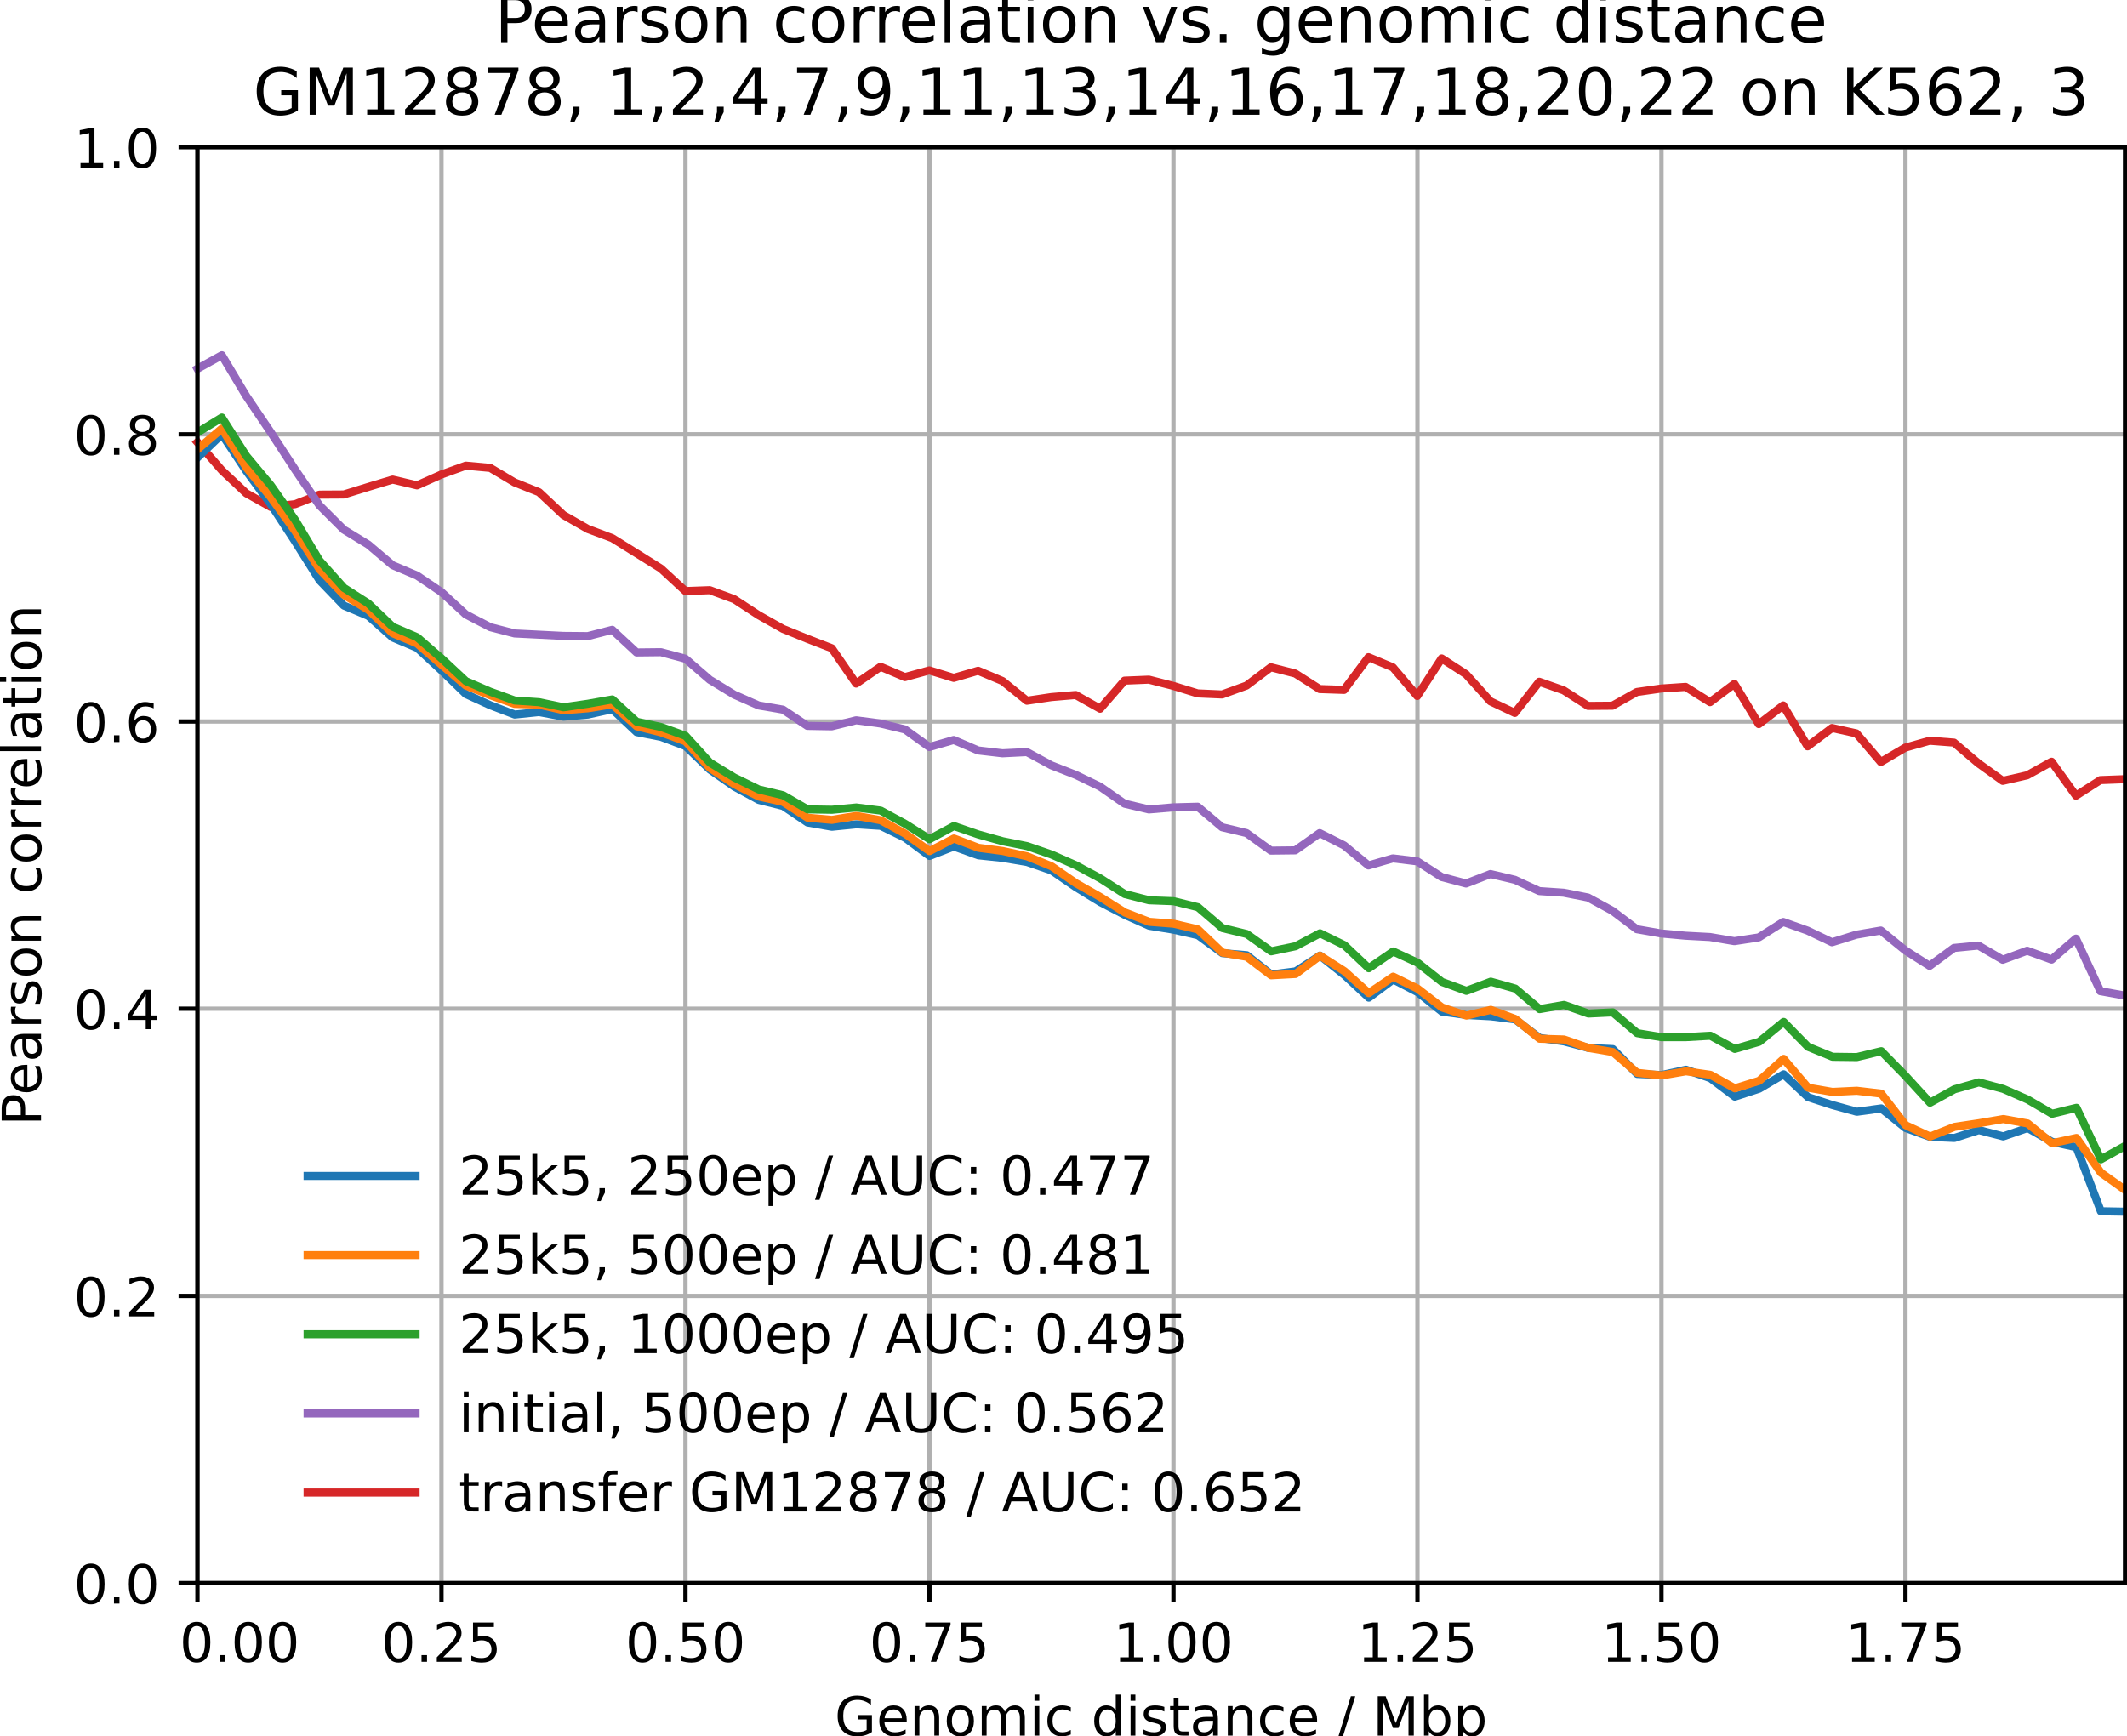
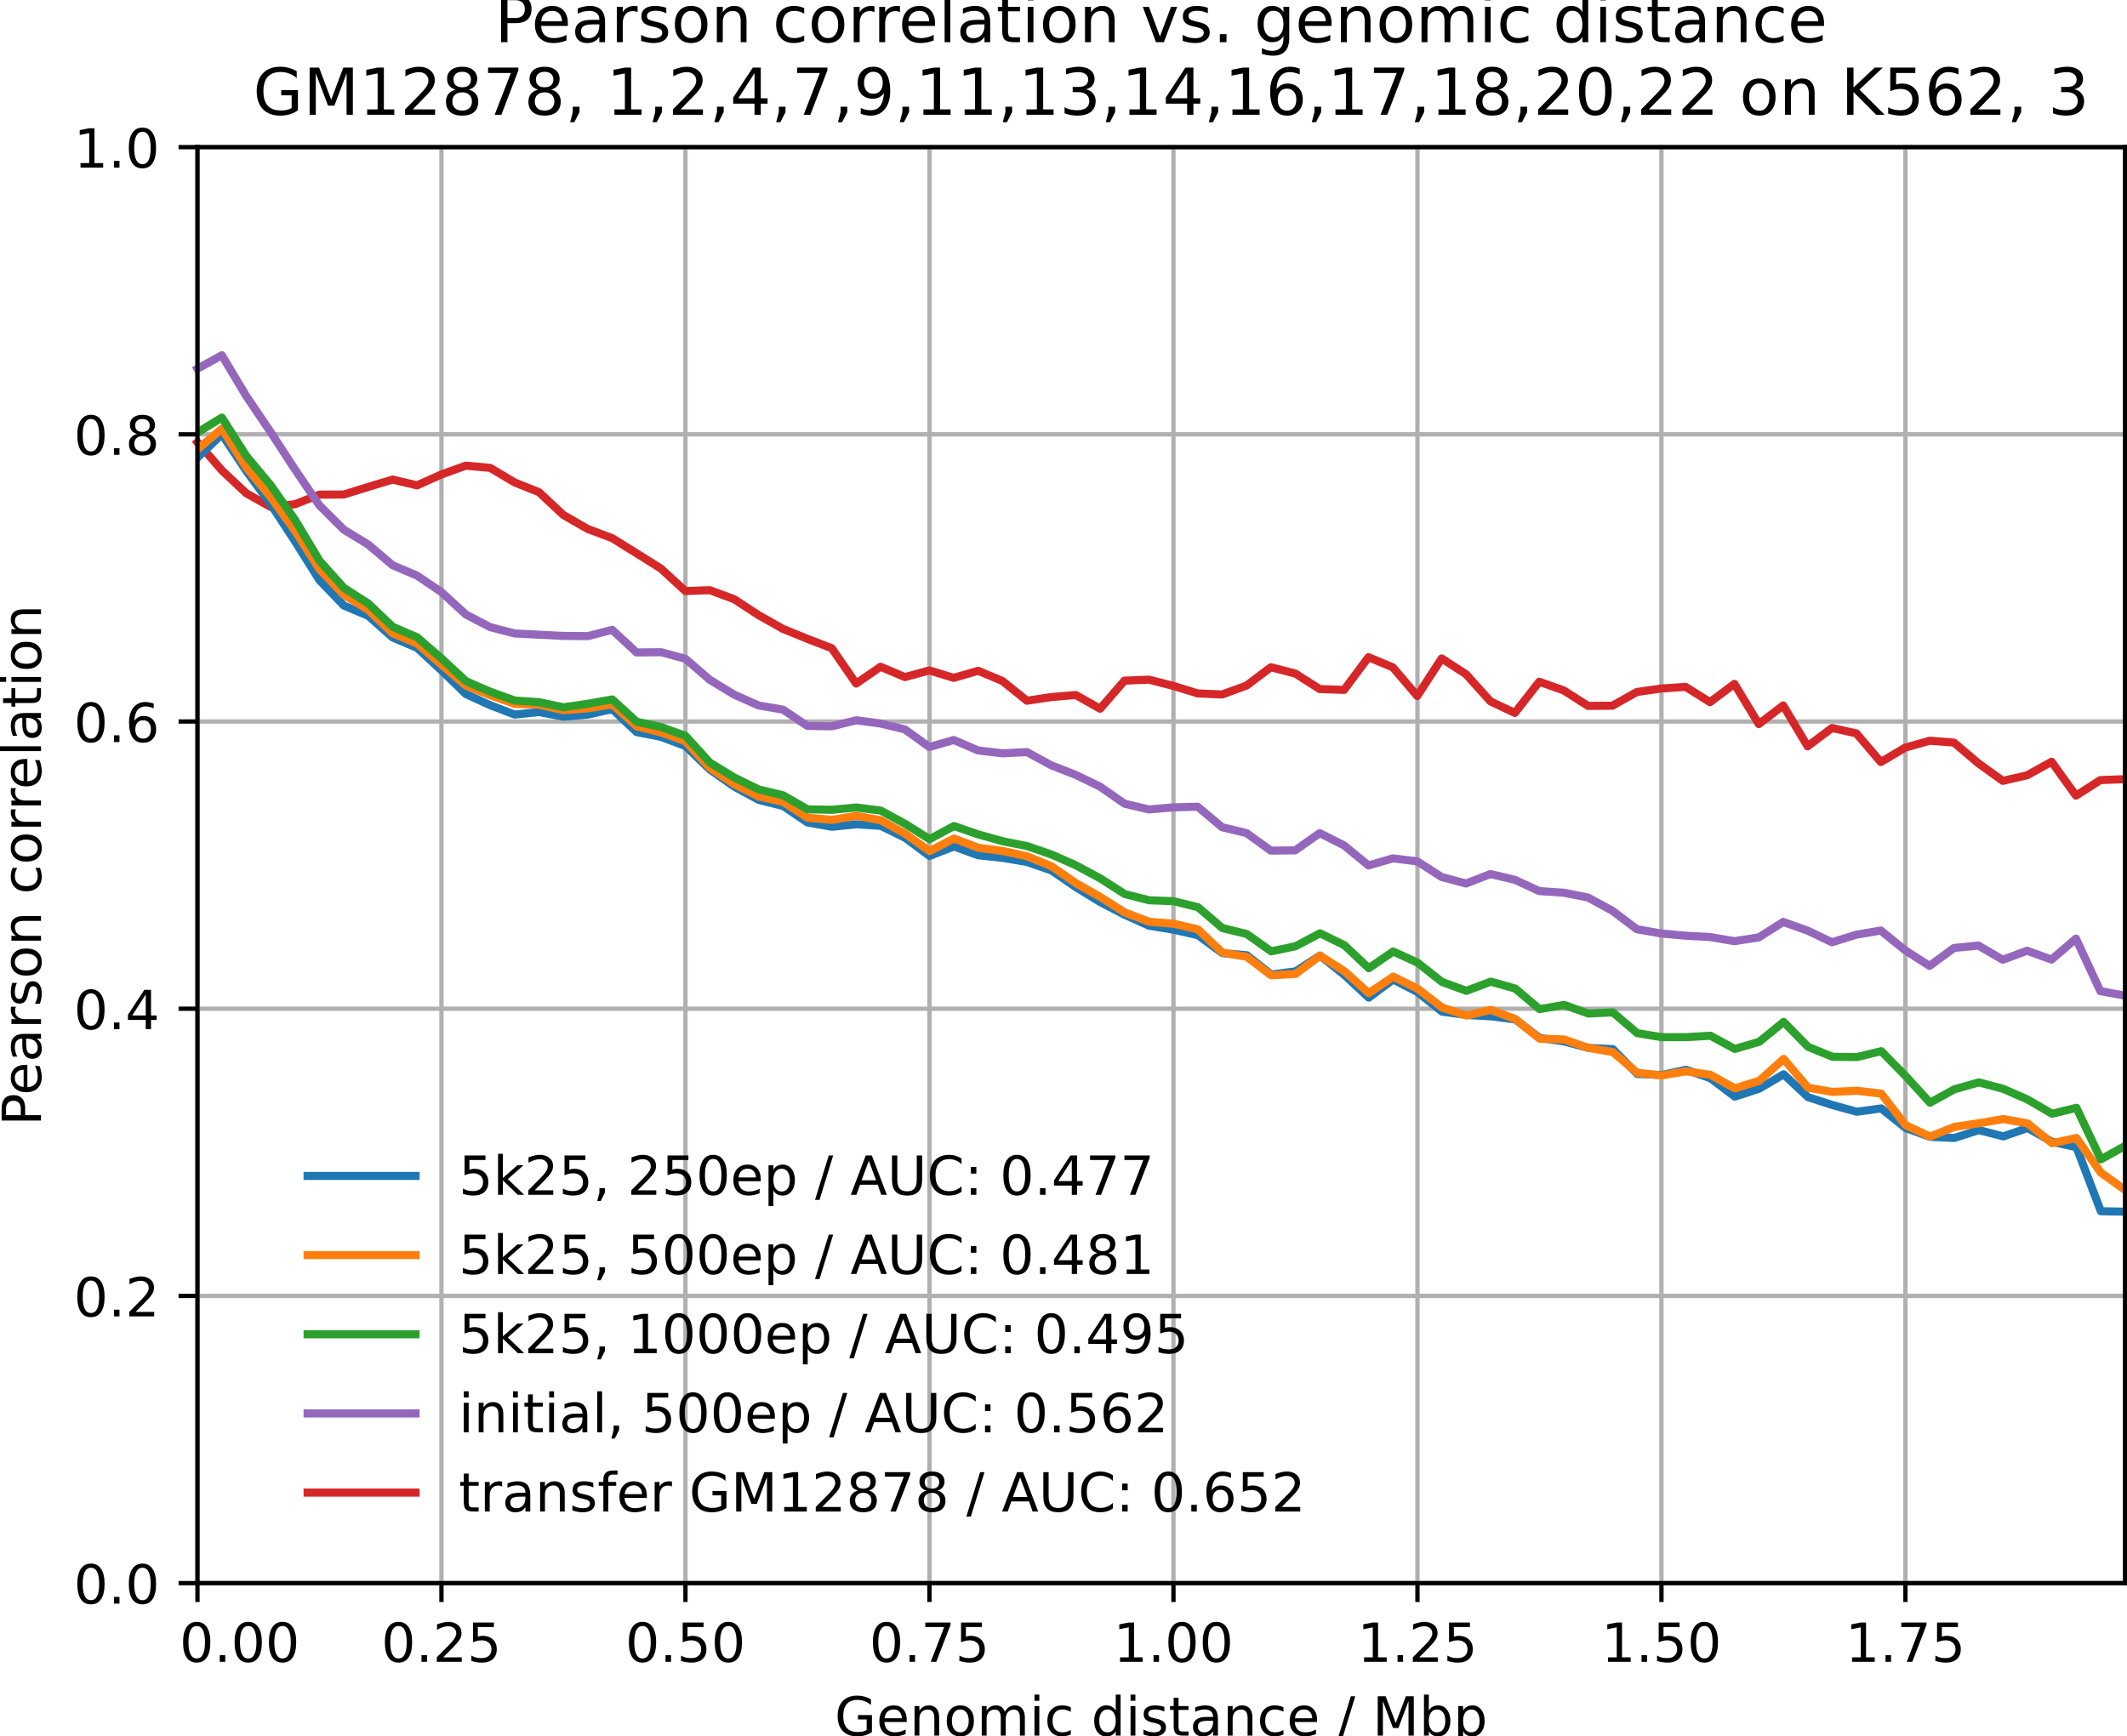
<svg xmlns="http://www.w3.org/2000/svg" version="1.1" id="svg2" xml:space="preserve" width="80mm" height="65.3mm" viewBox="0 0 302.362 246.803">
  <defs id="defs6">
    <clipPath clipPathUnits="userSpaceOnUse" id="clipPath22">
      <path d="M 57.6,38.016 H 414.72 V 304.128 H 57.6 Z" id="path20" />
    </clipPath>
    <clipPath clipPathUnits="userSpaceOnUse" id="clipPath40">
      <path d="M 57.6,38.016 H 414.72 V 304.128 H 57.6 Z" id="path38" />
    </clipPath>
    <clipPath clipPathUnits="userSpaceOnUse" id="clipPath58">
      <path d="M 57.6,38.016 H 414.72 V 304.128 H 57.6 Z" id="path56" />
    </clipPath>
    <clipPath clipPathUnits="userSpaceOnUse" id="clipPath76">
      <path d="M 57.6,38.016 H 414.72 V 304.128 H 57.6 Z" id="path74" />
    </clipPath>
    <clipPath clipPathUnits="userSpaceOnUse" id="clipPath94">
      <path d="M 57.6,38.016 H 414.72 V 304.128 H 57.6 Z" id="path92" />
    </clipPath>
    <clipPath clipPathUnits="userSpaceOnUse" id="clipPath112">
      <path d="M 57.6,38.016 H 414.72 V 304.128 H 57.6 Z" id="path110" />
    </clipPath>
    <clipPath clipPathUnits="userSpaceOnUse" id="clipPath130">
      <path d="M 57.6,38.016 H 414.72 V 304.128 H 57.6 Z" id="path128" />
    </clipPath>
    <clipPath clipPathUnits="userSpaceOnUse" id="clipPath148">
      <path d="M 57.6,38.016 H 414.72 V 304.128 H 57.6 Z" id="path146" />
    </clipPath>
    <clipPath clipPathUnits="userSpaceOnUse" id="clipPath170">
      <path d="M 57.6,38.016 H 414.72 V 304.128 H 57.6 Z" id="path168" />
    </clipPath>
    <clipPath clipPathUnits="userSpaceOnUse" id="clipPath188">
      <path d="M 57.6,38.016 H 414.72 V 304.128 H 57.6 Z" id="path186" />
    </clipPath>
    <clipPath clipPathUnits="userSpaceOnUse" id="clipPath206">
      <path d="M 57.6,38.016 H 414.72 V 304.128 H 57.6 Z" id="path204" />
    </clipPath>
    <clipPath clipPathUnits="userSpaceOnUse" id="clipPath224">
      <path d="M 57.6,38.016 H 414.72 V 304.128 H 57.6 Z" id="path222" />
    </clipPath>
    <clipPath clipPathUnits="userSpaceOnUse" id="clipPath242">
      <path d="M 57.6,38.016 H 414.72 V 304.128 H 57.6 Z" id="path240" />
    </clipPath>
    <clipPath clipPathUnits="userSpaceOnUse" id="clipPath260">
      <path d="M 57.6,38.016 H 414.72 V 304.128 H 57.6 Z" id="path258" />
    </clipPath>
    <clipPath clipPathUnits="userSpaceOnUse" id="clipPath282">
      <path d="M 57.6,38.016 H 414.72 V 304.128 H 57.6 Z" id="path280" />
    </clipPath>
    <clipPath clipPathUnits="userSpaceOnUse" id="clipPath292">
      <path d="M 57.6,38.016 H 414.72 V 304.128 H 57.6 Z" id="path290" />
    </clipPath>
    <clipPath clipPathUnits="userSpaceOnUse" id="clipPath302">
      <path d="M 57.6,38.016 H 414.72 V 304.128 H 57.6 Z" id="path300" />
    </clipPath>
    <clipPath clipPathUnits="userSpaceOnUse" id="clipPath312">
      <path d="M 57.6,38.016 H 414.72 V 304.128 H 57.6 Z" id="path310" />
    </clipPath>
    <clipPath clipPathUnits="userSpaceOnUse" id="clipPath322">
      <path d="M 57.6,38.016 H 414.72 V 304.128 H 57.6 Z" id="path320" />
    </clipPath>
  </defs>
  <g id="g10" transform="matrix(1.333333,0,0,-1.333333,-28.02396,443.5936)">
    <path d="M 57.6,38.016 V 304.128" style="fill:none;stroke:#b0b0b0;stroke-width:0.8;stroke-linecap:square;stroke-linejoin:round;stroke-miterlimit:10;stroke-dasharray:none;stroke-opacity:1" id="path24" transform="matrix(0.5754698,0,0,0.5754698,8.922763,141.9876)" />
    <path d="M 102.805,38.016 V 304.128" style="fill:none;stroke:#b0b0b0;stroke-width:0.8;stroke-linecap:square;stroke-linejoin:round;stroke-miterlimit:10;stroke-dasharray:none;stroke-opacity:1" id="path42" transform="matrix(0.5754698,0,0,0.5754698,8.922763,141.9876)" />
    <path d="M 94.098,163.865 V 317.004" style="fill:none;stroke:#b0b0b0;stroke-width:0.46;stroke-linecap:square;stroke-linejoin:round;stroke-miterlimit:10;stroke-dasharray:none;stroke-opacity:1" id="path60" />
    <path d="M 193.215,38.016 V 304.128" style="fill:none;stroke:#b0b0b0;stroke-width:0.8;stroke-linecap:square;stroke-linejoin:round;stroke-miterlimit:10;stroke-dasharray:none;stroke-opacity:1" id="path78" transform="matrix(0.5754698,0,0,0.5754698,8.922763,141.9876)" />
    <path d="M 238.42,38.016 V 304.128" style="fill:none;stroke:#b0b0b0;stroke-width:0.8;stroke-linecap:square;stroke-linejoin:round;stroke-miterlimit:10;stroke-dasharray:none;stroke-opacity:1" id="path96" transform="matrix(0.5754698,0,0,0.5754698,8.922763,141.9876)" />
    <path d="M 283.625,38.016 V 304.128" style="fill:none;stroke:#b0b0b0;stroke-width:0.8;stroke-linecap:square;stroke-linejoin:round;stroke-miterlimit:10;stroke-dasharray:none;stroke-opacity:1" id="path114" transform="matrix(0.5754698,0,0,0.5754698,8.922763,141.9876)" />
    <path d="M 328.83,38.016 V 304.128" style="fill:none;stroke:#b0b0b0;stroke-width:0.8;stroke-linecap:square;stroke-linejoin:round;stroke-miterlimit:10;stroke-dasharray:none;stroke-opacity:1" id="path132" transform="matrix(0.5754698,0,0,0.5754698,8.922763,141.9876)" />
    <path d="M 374.035,38.016 V 304.128" style="fill:none;stroke:#b0b0b0;stroke-width:0.8;stroke-linecap:square;stroke-linejoin:round;stroke-miterlimit:10;stroke-dasharray:none;stroke-opacity:1" id="path150" transform="matrix(0.5754698,0,0,0.5754698,8.922763,141.9876)" />
    <path d="M 57.6,38.016 H 414.72" style="fill:none;stroke:#b0b0b0;stroke-width:0.8;stroke-linecap:square;stroke-linejoin:round;stroke-miterlimit:10;stroke-dasharray:none;stroke-opacity:1" id="path172" transform="matrix(0.5754698,0,0,0.5754698,8.922763,141.9876)" />
    <path d="M 57.6,91.238 H 414.72" style="fill:none;stroke:#b0b0b0;stroke-width:0.8;stroke-linecap:square;stroke-linejoin:round;stroke-miterlimit:10;stroke-dasharray:none;stroke-opacity:1" id="path190" transform="matrix(0.5754698,0,0,0.5754698,8.922763,141.9876)" />
    <path d="M 57.6,144.461 H 414.72" style="fill:none;stroke:#b0b0b0;stroke-width:0.8;stroke-linecap:square;stroke-linejoin:round;stroke-miterlimit:10;stroke-dasharray:none;stroke-opacity:1" id="path208" transform="matrix(0.5754698,0,0,0.5754698,8.922763,141.9876)" />
    <path d="M 57.6,197.683 H 414.72" style="fill:none;stroke:#b0b0b0;stroke-width:0.8;stroke-linecap:square;stroke-linejoin:round;stroke-miterlimit:10;stroke-dasharray:none;stroke-opacity:1" id="path226" transform="matrix(0.5754698,0,0,0.5754698,8.922763,141.9876)" />
    <path d="M 57.6,250.906 H 414.72" style="fill:none;stroke:#b0b0b0;stroke-width:0.8;stroke-linecap:square;stroke-linejoin:round;stroke-miterlimit:10;stroke-dasharray:none;stroke-opacity:1" id="path244" transform="matrix(0.5754698,0,0,0.5754698,8.922763,141.9876)" />
    <path d="M 57.6,304.128 H 414.72" style="fill:none;stroke:#b0b0b0;stroke-width:0.8;stroke-linecap:square;stroke-linejoin:round;stroke-miterlimit:10;stroke-dasharray:none;stroke-opacity:1" id="path262" transform="matrix(0.5754698,0,0,0.5754698,8.922763,141.9876)" />
    <path d="m 42.07,285.529 2.601,-2.994 2.601,-2.446 2.601,-1.458 2.601,0.295 2.601,1.018 2.601,0.016 2.601,0.806 2.601,0.785 2.601,-0.618 2.601,1.163 2.601,0.939 2.601,-0.239 2.601,-1.55 2.601,-1.039 2.601,-2.438 2.601,-1.489 2.601,-0.976 2.601,-1.616 2.601,-1.633 2.601,-2.395 2.601,0.094 2.601,-0.959 2.601,-1.702 2.601,-1.467 2.601,-1.057 2.601,-1.006 2.601,-3.768 2.601,1.793 2.601,-1.101 2.601,0.712 2.601,-0.796 2.601,0.758 2.601,-1.095 2.601,-2.1 2.601,0.389 2.601,0.223 2.601,-1.464 2.601,2.994 2.601,0.107 2.601,-0.667 2.601,-0.801 2.601,-0.114 2.601,0.946 2.601,1.956 2.601,-0.668 2.601,-1.657 2.601,-0.088 2.601,3.487 2.601,-1.084 2.601,-3.054 2.601,4.003 2.601,-1.682 2.601,-2.893 2.601,-1.234 2.601,3.325 2.601,-0.918 2.601,-1.658 2.601,0.02 2.601,1.462 2.601,0.371 2.601,0.175 2.601,-1.627 2.601,1.949 2.601,-4.29 2.601,1.991 2.601,-4.361 2.601,1.955 2.601,-0.577 2.601,-3.053 2.601,1.533 2.601,0.737 2.601,-0.199 2.601,-2.208 2.601,-1.871 2.601,0.595 2.601,1.444 2.601,-3.619 2.601,1.661 2.601,0.097" style="fill:none;stroke:#d62728;stroke-width:0.863;stroke-linecap:square;stroke-linejoin:round;stroke-miterlimit:10;stroke-dasharray:none;stroke-opacity:1" id="path324" />
    <g id="g16" transform="matrix(0.5754698,0,0,0.5754698,8.922763,141.9876)">
      <g id="g18" clip-path="url(#clipPath22)" />
    </g>
    <path d="m 42.07,163.865 v -2.014" style="fill:#000000;fill-opacity:1;fill-rule:nonzero;stroke:#000000;stroke-width:0.46;stroke-linecap:butt;stroke-linejoin:round;stroke-miterlimit:10;stroke-dasharray:none;stroke-opacity:1" id="path28" />
    <g id="g34" transform="matrix(0.5754698,0,0,0.5754698,8.922763,141.9876)">
      <g id="g36" clip-path="url(#clipPath40)" />
    </g>
    <path d="m 68.084,163.865 v -2.014" style="fill:#000000;fill-opacity:1;fill-rule:nonzero;stroke:#000000;stroke-width:0.46;stroke-linecap:butt;stroke-linejoin:round;stroke-miterlimit:10;stroke-dasharray:none;stroke-opacity:1" id="path46" />
    <path d="m 94.098,163.865 v -2.014" style="fill:#000000;fill-opacity:1;fill-rule:nonzero;stroke:#000000;stroke-width:0.46;stroke-linecap:butt;stroke-linejoin:round;stroke-miterlimit:10;stroke-dasharray:none;stroke-opacity:1" id="path64" />
    <g id="g70" transform="matrix(0.5754698,0,0,0.5754698,8.922763,141.9876)">
      <g id="g72" clip-path="url(#clipPath76)" />
    </g>
    <path d="m 120.112,163.865 v -2.014" style="fill:#000000;fill-opacity:1;fill-rule:nonzero;stroke:#000000;stroke-width:0.46;stroke-linecap:butt;stroke-linejoin:round;stroke-miterlimit:10;stroke-dasharray:none;stroke-opacity:1" id="path82" />
    <g id="g88" transform="matrix(0.5754698,0,0,0.5754698,8.922763,141.9876)">
      <g id="g90" clip-path="url(#clipPath94)" />
    </g>
    <path d="m 146.126,163.865 v -2.014" style="fill:#000000;fill-opacity:1;fill-rule:nonzero;stroke:#000000;stroke-width:0.46;stroke-linecap:butt;stroke-linejoin:round;stroke-miterlimit:10;stroke-dasharray:none;stroke-opacity:1" id="path100" />
    <g id="g106" transform="matrix(0.5754698,0,0,0.5754698,8.922763,141.9876)">
      <g id="g108" clip-path="url(#clipPath112)" />
    </g>
    <path d="m 172.141,163.865 v -2.014" style="fill:#000000;fill-opacity:1;fill-rule:nonzero;stroke:#000000;stroke-width:0.46;stroke-linecap:butt;stroke-linejoin:round;stroke-miterlimit:10;stroke-dasharray:none;stroke-opacity:1" id="path118" />
    <g id="g124" transform="matrix(0.5754698,0,0,0.5754698,8.922763,141.9876)">
      <g id="g126" clip-path="url(#clipPath130)" />
    </g>
    <path d="m 198.155,163.865 v -2.014" style="fill:#000000;fill-opacity:1;fill-rule:nonzero;stroke:#000000;stroke-width:0.46;stroke-linecap:butt;stroke-linejoin:round;stroke-miterlimit:10;stroke-dasharray:none;stroke-opacity:1" id="path136" />
    <g id="g142" transform="matrix(0.5754698,0,0,0.5754698,8.922763,141.9876)">
      <g id="g144" clip-path="url(#clipPath148)" />
    </g>
    <path d="m 224.169,163.865 v -2.014" style="fill:#000000;fill-opacity:1;fill-rule:nonzero;stroke:#000000;stroke-width:0.46;stroke-linecap:butt;stroke-linejoin:round;stroke-miterlimit:10;stroke-dasharray:none;stroke-opacity:1" id="path154" />
    <g id="g164" transform="matrix(0.5754698,0,0,0.5754698,8.922763,141.9876)">
      <g id="g166" clip-path="url(#clipPath170)" />
    </g>
    <path d="M 42.07,163.865 H 40.056" style="fill:#000000;fill-opacity:1;fill-rule:nonzero;stroke:#000000;stroke-width:0.46;stroke-linecap:butt;stroke-linejoin:round;stroke-miterlimit:10;stroke-dasharray:none;stroke-opacity:1" id="path176" />
    <g id="g182" transform="matrix(0.5754698,0,0,0.5754698,8.922763,141.9876)">
      <g id="g184" clip-path="url(#clipPath188)" />
    </g>
    <path d="M 42.07,194.493 H 40.056" style="fill:#000000;fill-opacity:1;fill-rule:nonzero;stroke:#000000;stroke-width:0.46;stroke-linecap:butt;stroke-linejoin:round;stroke-miterlimit:10;stroke-dasharray:none;stroke-opacity:1" id="path194" />
    <g id="g200" transform="matrix(0.5754698,0,0,0.5754698,8.922763,141.9876)">
      <g id="g202" clip-path="url(#clipPath206)" />
    </g>
    <path d="M 42.07,225.12 H 40.056" style="fill:#000000;fill-opacity:1;fill-rule:nonzero;stroke:#000000;stroke-width:0.46;stroke-linecap:butt;stroke-linejoin:round;stroke-miterlimit:10;stroke-dasharray:none;stroke-opacity:1" id="path212" />
    <g id="g218" transform="matrix(0.5754698,0,0,0.5754698,8.922763,141.9876)">
      <g id="g220" clip-path="url(#clipPath224)" />
    </g>
    <path d="M 42.07,255.748 H 40.056" style="fill:#000000;fill-opacity:1;fill-rule:nonzero;stroke:#000000;stroke-width:0.46;stroke-linecap:butt;stroke-linejoin:round;stroke-miterlimit:10;stroke-dasharray:none;stroke-opacity:1" id="path230" />
    <g id="g236" transform="matrix(0.5754698,0,0,0.5754698,8.922763,141.9876)">
      <g id="g238" clip-path="url(#clipPath242)" />
    </g>
    <path d="M 42.07,286.376 H 40.056" style="fill:#000000;fill-opacity:1;fill-rule:nonzero;stroke:#000000;stroke-width:0.46;stroke-linecap:butt;stroke-linejoin:round;stroke-miterlimit:10;stroke-dasharray:none;stroke-opacity:1" id="path248" />
    <g id="g254" transform="matrix(0.5754698,0,0,0.5754698,8.922763,141.9876)">
      <g id="g256" clip-path="url(#clipPath260)" />
    </g>
    <path d="M 42.07,317.004 H 40.056" style="fill:#000000;fill-opacity:1;fill-rule:nonzero;stroke:#000000;stroke-width:0.46;stroke-linecap:butt;stroke-linejoin:round;stroke-miterlimit:10;stroke-dasharray:none;stroke-opacity:1" id="path266" />
    <g id="g278" clip-path="url(#clipPath282)" transform="matrix(0.5754698,0,0,0.5754698,8.922763,141.9876)">
      <path d="m 57.6,246.588 4.521,4.335 4.521,-6.786 4.521,-6.159 4.521,-6.908 4.521,-7.197 4.521,-4.706 4.521,-1.902 4.521,-4.018 4.521,-1.91 4.521,-4.181 4.521,-4.388 4.521,-2.068 4.521,-1.726 4.521,0.464 4.521,-0.861 4.521,0.395 4.521,1.004 4.521,-4.256 4.521,-0.887 4.521,-1.695 4.521,-4.364 4.521,-3.162 4.521,-2.457 4.521,-1.127 4.521,-3.055 4.521,-0.791 4.521,0.456 4.521,-0.289 4.521,-2.219 4.521,-3.353 4.521,1.746 4.521,-1.632 4.521,-0.478 4.521,-0.768 4.521,-1.565 4.521,-3.099 4.521,-2.773 4.521,-2.35 4.521,-2.019 4.521,-0.733 4.521,-1.024 4.521,-3.322 4.521,-0.386 4.521,-3.569 4.521,0.574 4.521,2.929 4.521,-3.587 4.521,-4.205 4.521,3.364 4.521,-2.345 4.521,-3.616 4.521,-0.622 4.521,-0.242 4.521,-0.574 4.521,-3.437 4.521,-0.638 4.521,-1.211 4.521,-0.216 4.521,-4.601 4.521,-0.209 4.521,0.988 4.521,-1.574 4.521,-3.416 4.521,1.476 4.521,2.664 4.521,-4.231 4.521,-1.47 4.521,-1.24 4.521,0.621 4.521,-3.632 4.521,-1.642 4.521,-0.202 4.521,1.456 4.521,-1.166 4.521,1.554 4.521,-2.562 4.521,-0.995 4.521,-11.872 4.521,-0.08" style="fill:none;stroke:#1f77b4;stroke-width:1.5;stroke-linecap:square;stroke-linejoin:round;stroke-miterlimit:10;stroke-dasharray:none;stroke-opacity:1" id="path284" />
    </g>
    <g id="g288" clip-path="url(#clipPath292)" transform="matrix(0.5754698,0,0,0.5754698,8.922763,141.9876)">
      <path d="m 57.6,248.114 4.521,3.845 4.521,-7.182 4.521,-5.506 4.521,-6.26 4.521,-7.095 4.521,-4.754 4.521,-2.782 4.521,-4.345 4.521,-1.89 4.521,-3.936 4.521,-3.868 4.521,-1.791 4.521,-1.6 4.521,-0.14 4.521,-1.033 4.521,0.358 4.521,0.737 4.521,-4.076 4.521,-1.13 4.521,-1.652 4.521,-4.944 4.521,-2.999 4.521,-2.283 4.521,-1.007 4.521,-2.924 4.521,-0.403 4.521,0.749 4.521,-0.817 4.521,-2.493 4.521,-3.226 4.521,2.339 4.521,-1.72 4.521,-0.596 4.521,-0.987 4.521,-1.849 4.521,-3.135 4.521,-2.564 4.521,-2.847 4.521,-1.74 4.521,-0.351 4.521,-1.065 4.521,-4.299 4.521,-0.768 4.521,-3.432 4.521,0.249 4.521,3.384 4.521,-2.87 4.521,-4.067 4.521,3.056 4.521,-2.226 4.521,-3.489 4.521,-1.5 4.521,1.059 4.521,-1.685 4.521,-3.664 4.521,-0.139 4.521,-1.566 4.521,-0.764 4.521,-3.848 4.521,-0.491 4.521,0.774 4.521,-0.655 4.521,-2.504 4.521,1.397 4.521,4.058 4.521,-5.335 4.521,-0.785 4.521,0.218 4.521,-0.534 4.521,-5.851 4.521,-2.107 4.521,1.794 4.521,0.678 4.521,0.777 4.521,-0.819 4.521,-3.667 4.521,0.978 4.521,-6.429 4.521,-3.228" style="fill:none;stroke:#ff7f0e;stroke-width:1.5;stroke-linecap:square;stroke-linejoin:round;stroke-miterlimit:10;stroke-dasharray:none;stroke-opacity:1" id="path294" />
    </g>
    <g id="g298" clip-path="url(#clipPath302)" transform="matrix(0.5754698,0,0,0.5754698,8.922763,141.9876)">
      <path d="m 57.6,251.245 4.521,2.768 4.521,-7.106 4.521,-5.422 4.521,-6.442 4.521,-7.533 4.521,-5.058 4.521,-2.89 4.521,-4.321 4.521,-1.942 4.521,-3.919 4.521,-4.216 4.521,-1.957 4.521,-1.63 4.521,-0.311 4.521,-0.947 4.521,0.658 4.521,0.801 4.521,-4.139 4.521,-0.974 4.521,-1.634 4.521,-4.972 4.521,-2.758 4.521,-2.21 4.521,-1.077 4.521,-2.611 4.521,-0.075 4.521,0.424 4.521,-0.577 4.521,-2.454 4.521,-2.841 4.521,2.432 4.521,-1.557 4.521,-1.261 4.521,-0.902 4.521,-1.56 4.521,-1.998 4.521,-2.433 4.521,-2.897 4.521,-1.147 4.521,-0.17 4.521,-1.111 4.521,-3.869 4.521,-1.101 4.521,-3.209 4.521,0.943 4.521,2.4 4.521,-2.209 4.521,-4.267 4.521,3.103 4.521,-2.081 4.521,-3.563 4.521,-1.652 4.521,1.703 4.521,-1.275 4.521,-3.814 4.521,0.783 4.521,-1.601 4.521,0.219 4.521,-3.853 4.521,-0.747 4.521,0.006 4.521,0.26 4.521,-2.441 4.521,1.319 4.521,3.685 4.521,-4.613 4.521,-1.847 4.521,-0.055 4.521,1.093 4.521,-4.608 4.521,-4.943 4.521,2.49 4.521,1.279 4.521,-1.204 4.521,-1.979 4.521,-2.636 4.521,1.105 4.521,-9.552 4.521,2.508" style="fill:none;stroke:#2ca02c;stroke-width:1.5;stroke-linecap:square;stroke-linejoin:round;stroke-miterlimit:10;stroke-dasharray:none;stroke-opacity:1" id="path304" />
    </g>
    <path d="m 42.07,293.372 2.601,1.438 2.601,-4.352 2.601,-3.848 2.601,-3.988 2.601,-3.825 2.601,-2.592 2.601,-1.586 2.601,-2.205 2.601,-1.103 2.601,-1.759 2.601,-2.387 2.601,-1.352 2.601,-0.674 2.601,-0.13 2.601,-0.131 2.601,-0.023 2.601,0.671 2.601,-2.413 2.601,0.028 2.601,-0.696 2.601,-2.244 2.601,-1.587 2.601,-1.152 2.601,-0.446 2.601,-1.735 2.601,-0.045 2.601,0.644 2.601,-0.346 2.601,-0.63 2.601,-1.875 2.601,0.75 2.601,-1.117 2.601,-0.303 2.601,0.13 2.601,-1.412 2.601,-1.019 2.601,-1.256 2.601,-1.816 2.601,-0.614 2.601,0.223 2.601,0.069 2.601,-2.19 2.601,-0.62 2.601,-1.873 2.601,0.03 2.601,1.837 2.601,-1.311 2.601,-2.137 2.601,0.753 2.601,-0.318 2.601,-1.671 2.601,-0.689 2.601,1.008 2.601,-0.615 2.601,-1.202 2.601,-0.175 2.601,-0.512 2.601,-1.419 2.601,-1.96 2.601,-0.457 2.601,-0.238 2.601,-0.139 2.601,-0.442 2.601,0.403 2.601,1.646 2.601,-0.924 2.601,-1.242 2.601,0.809 2.601,0.444 2.601,-2.113 2.601,-1.661 2.601,1.914 2.601,0.256 2.601,-1.513 2.601,0.962 2.601,-0.945 2.601,2.237 2.601,-5.606 2.601,-0.468" style="fill:none;stroke:#9467bd;stroke-width:0.863;stroke-linecap:square;stroke-linejoin:round;stroke-miterlimit:10;stroke-dasharray:none;stroke-opacity:1" id="path314" />
    <path d="M 42.07,163.865 V 317.004" style="fill:none;stroke:#000000;stroke-width:0.46;stroke-linecap:square;stroke-linejoin:miter;stroke-miterlimit:10;stroke-dasharray:none;stroke-opacity:1" id="path328" />
    <path d="M 247.582,163.865 V 317.004" style="fill:none;stroke:#000000;stroke-width:0.46;stroke-linecap:square;stroke-linejoin:miter;stroke-miterlimit:10;stroke-dasharray:none;stroke-opacity:1" id="path330" />
    <path d="M 42.07,163.865 H 247.582" style="fill:none;stroke:#000000;stroke-width:0.46;stroke-linecap:square;stroke-linejoin:miter;stroke-miterlimit:10;stroke-dasharray:none;stroke-opacity:1" id="path332" />
    <path d="M 42.07,317.004 H 247.582" style="fill:none;stroke:#000000;stroke-width:0.46;stroke-linecap:square;stroke-linejoin:miter;stroke-miterlimit:10;stroke-dasharray:none;stroke-opacity:1" id="path334" />
    <path d="m 53.814,207.288 h 11.509" style="fill:none;stroke:#1f77b4;stroke-width:0.863;stroke-linecap:square;stroke-linejoin:round;stroke-miterlimit:10;stroke-dasharray:none;stroke-opacity:1" id="path344" />
    <path d="m 53.814,198.845 h 11.509" style="fill:none;stroke:#ff7f0e;stroke-width:0.863;stroke-linecap:square;stroke-linejoin:round;stroke-miterlimit:10;stroke-dasharray:none;stroke-opacity:1" id="path350" />
    <path d="m 53.814,190.402 h 11.509" style="fill:none;stroke:#2ca02c;stroke-width:0.863;stroke-linecap:square;stroke-linejoin:round;stroke-miterlimit:10;stroke-dasharray:none;stroke-opacity:1" id="path356" />
    <path d="m 53.814,181.958 h 11.509" style="fill:none;stroke:#9467bd;stroke-width:0.863;stroke-linecap:square;stroke-linejoin:round;stroke-miterlimit:10;stroke-dasharray:none;stroke-opacity:1" id="path362" />
    <path d="m 53.814,173.515 h 11.509" style="fill:none;stroke:#d62728;stroke-width:0.863;stroke-linecap:square;stroke-linejoin:round;stroke-miterlimit:10;stroke-dasharray:none;stroke-opacity:1" id="path368" />
  </g>
  <g id="layer1" style="display:inline" transform="translate(-28.02396,-17.20642)">
    <text style="font-variant:normal;font-weight:normal;font-size:7.673px;font-family:'DejaVu Sans';-inkscape-font-specification:DejaVuSans;writing-mode:lr-tb;fill:#000000;fill-opacity:1;fill-rule:nonzero;stroke:none;stroke-width:0.767" id="text32" x="53.551" y="253.512">
      <tspan x="53.551 58.431 60.871 65.751" y="253.512" id="tspan30" style="stroke-width:0.767">0.00</tspan>
    </text>
    <text style="font-variant:normal;font-weight:normal;font-size:7.673px;font-family:'DejaVu Sans';-inkscape-font-specification:DejaVuSans;writing-mode:lr-tb;fill:#000000;fill-opacity:1;fill-rule:nonzero;stroke:none;stroke-width:0.767" id="text50" x="82.236" y="253.512">
      <tspan x="82.236 87.116 89.556 94.436" y="253.512" id="tspan48" style="stroke-width:0.767">0.25</tspan>
    </text>
    <text style="font-variant:normal;font-weight:normal;font-size:7.673px;font-family:'DejaVu Sans';-inkscape-font-specification:DejaVuSans;writing-mode:lr-tb;fill:#000000;fill-opacity:1;fill-rule:nonzero;stroke:none;stroke-width:0.767" id="text68" x="116.922" y="253.512">
      <tspan x="116.922 121.802 124.242 129.122" y="253.512" id="tspan66" style="stroke-width:0.767">0.50</tspan>
    </text>
    <text style="font-variant:normal;font-weight:normal;font-size:7.673px;font-family:'DejaVu Sans';-inkscape-font-specification:DejaVuSans;writing-mode:lr-tb;fill:#000000;fill-opacity:1;fill-rule:nonzero;stroke:none;stroke-width:0.767" id="text86" x="151.608" y="253.512">
      <tspan x="151.608 156.488 158.928 163.808" y="253.512" id="tspan84" style="stroke-width:0.767">0.75</tspan>
    </text>
    <text style="font-variant:normal;font-weight:normal;font-size:7.673px;font-family:'DejaVu Sans';-inkscape-font-specification:DejaVuSans;writing-mode:lr-tb;fill:#000000;fill-opacity:1;fill-rule:nonzero;stroke:none;stroke-width:0.767" id="text104" x="186.293" y="253.512">
      <tspan x="186.293 191.173 193.613 198.493" y="253.512" id="tspan102" style="stroke-width:0.767">1.00</tspan>
    </text>
    <text style="font-variant:normal;font-weight:normal;font-size:7.673px;font-family:'DejaVu Sans';-inkscape-font-specification:DejaVuSans;writing-mode:lr-tb;fill:#000000;fill-opacity:1;fill-rule:nonzero;stroke:none;stroke-width:0.767" id="text122" x="220.979" y="253.512">
      <tspan x="220.979 225.859 228.299 233.179" y="253.512" id="tspan120" style="stroke-width:0.767">1.25</tspan>
    </text>
    <text style="font-variant:normal;font-weight:normal;font-size:7.673px;font-family:'DejaVu Sans';-inkscape-font-specification:DejaVuSans;writing-mode:lr-tb;fill:#000000;fill-opacity:1;fill-rule:nonzero;stroke:none;stroke-width:0.767" id="text140" x="255.664" y="253.512">
      <tspan x="255.664 260.544 262.984 267.864" y="253.512" id="tspan138" style="stroke-width:0.767">1.50</tspan>
    </text>
    <text style="font-variant:normal;font-weight:normal;font-size:7.673px;font-family:'DejaVu Sans';-inkscape-font-specification:DejaVuSans;writing-mode:lr-tb;fill:#000000;fill-opacity:1;fill-rule:nonzero;stroke:none;stroke-width:0.767" id="text158" x="290.35" y="253.512">
      <tspan x="290.35 295.23 297.67 302.55" y="253.512" id="tspan156" style="stroke-width:0.767">1.75</tspan>
    </text>
    <text style="font-variant:normal;font-weight:normal;font-size:7.673px;font-family:'DejaVu Sans';-inkscape-font-specification:DejaVuSans;writing-mode:lr-tb;fill:#000000;fill-opacity:1;fill-rule:nonzero;stroke:none;stroke-width:0.767" id="text162" x="146.662" y="264.001">
      <tspan x="146.662 152.608 157.327 162.192 166.888 174.361 176.494 180.714 183.154 188.026 190.16 194.157 197.165 201.868 206.733 210.953 215.672 218.112 220.698 223.138 229.76 234.632" y="264.001" id="tspan160" style="stroke-width:0.767">Genomic distance / Mbp</tspan>
    </text>
    <text style="font-variant:normal;font-weight:normal;font-size:7.673px;font-family:'DejaVu Sans';-inkscape-font-specification:DejaVuSans;writing-mode:lr-tb;fill:#000000;fill-opacity:1;fill-rule:nonzero;stroke:none;stroke-width:0.767" id="text180" x="38.517" y="245.227">
      <tspan x="38.517 43.397 45.837" y="245.227" id="tspan178" style="stroke-width:0.767">0.0</tspan>
    </text>
    <text style="font-variant:normal;font-weight:normal;font-size:7.673px;font-family:'DejaVu Sans';-inkscape-font-specification:DejaVuSans;writing-mode:lr-tb;fill:#000000;fill-opacity:1;fill-rule:nonzero;stroke:none;stroke-width:0.767" id="text198" x="38.517" y="204.39">
      <tspan x="38.517 43.397 45.837" y="204.39" id="tspan196" style="stroke-width:0.767">0.2</tspan>
    </text>
    <text style="font-variant:normal;font-weight:normal;font-size:7.673px;font-family:'DejaVu Sans';-inkscape-font-specification:DejaVuSans;writing-mode:lr-tb;fill:#000000;fill-opacity:1;fill-rule:nonzero;stroke:none;stroke-width:0.767" id="text216" x="38.517" y="163.553">
      <tspan x="38.517 43.397 45.837" y="163.553" id="tspan214" style="stroke-width:0.767">0.4</tspan>
    </text>
    <text style="font-variant:normal;font-weight:normal;font-size:7.673px;font-family:'DejaVu Sans';-inkscape-font-specification:DejaVuSans;writing-mode:lr-tb;fill:#000000;fill-opacity:1;fill-rule:nonzero;stroke:none;stroke-width:0.767" id="text234" x="38.517" y="122.715">
      <tspan x="38.517 43.397 45.837" y="122.715" id="tspan232" style="stroke-width:0.767">0.6</tspan>
    </text>
    <text style="font-variant:normal;font-weight:normal;font-size:7.673px;font-family:'DejaVu Sans';-inkscape-font-specification:DejaVuSans;writing-mode:lr-tb;fill:#000000;fill-opacity:1;fill-rule:nonzero;stroke:none;stroke-width:0.767" id="text252" x="38.517" y="81.878">
      <tspan x="38.517 43.397 45.837" y="81.878" id="tspan250" style="stroke-width:0.767">0.8</tspan>
    </text>
    <text style="font-variant:normal;font-weight:normal;font-size:7.673px;font-family:'DejaVu Sans';-inkscape-font-specification:DejaVuSans;writing-mode:lr-tb;fill:#000000;fill-opacity:1;fill-rule:nonzero;stroke:none;stroke-width:0.767" id="text270" x="38.517" y="41.041">
      <tspan x="38.517 43.397 45.837" y="41.041" id="tspan268" style="stroke-width:0.767">1.0</tspan>
    </text>
    <text transform="rotate(-90)" style="font-variant:normal;font-weight:normal;font-size:7.673px;font-family:'DejaVu Sans';-inkscape-font-specification:DejaVuSans;writing-mode:lr-tb;fill:#000000;fill-opacity:1;fill-rule:nonzero;stroke:none;stroke-width:0.767" id="text274" x="-177.291" y="33.854">
      <tspan x="-177.291 -172.664 -167.945 -163.242 -160.088 -156.09 -151.395 -146.53 -144.09 -139.87 -135.174 -132.02 -128.867 -124.148 -122.015 -117.311 -114.303 -112.17 -107.475" y="33.854" id="tspan272" style="stroke-width:0.767">Pearson correlation</tspan>
    </text>
    <text style="font-variant:normal;font-weight:normal;font-size:9.208px;font-family:'DejaVu Sans';-inkscape-font-specification:DejaVuSans;writing-mode:lr-tb;fill:#000000;fill-opacity:1;fill-rule:nonzero;stroke:none;stroke-width:0.767" id="text338" x="98.346" y="23.204">
      <tspan x="98.346 103.898 109.561 115.205 118.989 123.787 129.422 135.259 138.187 143.251 148.886 152.671 156.455 162.118 164.677 170.321 173.931 176.49 182.125 187.963 190.891 196.342 201.139 204.067 206.995 212.842 218.504 224.342 229.977 238.945 241.505 246.569 249.497 255.344 257.903 262.7 266.31 271.954 277.791 282.856" y="23.204" id="tspan336" style="stroke-width:0.767">Pearson correlation vs. genomic distance</tspan>
    </text>
    <text style="font-variant:normal;font-weight:normal;font-size:9.208px;font-family:'DejaVu Sans';-inkscape-font-specification:DejaVuSans;writing-mode:lr-tb;fill:#000000;fill-opacity:1;fill-rule:nonzero;stroke:none;stroke-width:0.767" id="text342" x="64.001" y="33.524">
      <tspan x="64.001 71.136 79.082 84.938 90.794 96.65 102.506 108.362 111.29 114.218 120.074 123.002 128.858 131.786 137.642 140.57 146.426 149.354 155.21 158.138 163.994 169.85 172.778 178.634 184.49 187.418 193.274 199.13 202.058 207.914 213.77 216.698 222.554 228.41 231.338 237.194 243.05 245.978 251.834 257.69 260.618 266.474 272.33 275.258 280.893 286.73 289.658 295.699 301.555 307.41 313.266 316.194 319.122" y="33.524" id="tspan340" style="stroke-width:0.767">GM12878, 1,2,4,7,9,11,13,14,16,17,18,20,22 on K562, 3</tspan>
    </text>
    <text style="font-variant:normal;font-weight:normal;font-size:7.673px;font-family:'DejaVu Sans';-inkscape-font-specification:DejaVuSans;writing-mode:lr-tb;fill:#000000;fill-opacity:1;fill-rule:nonzero;stroke:none;stroke-width:0.767" id="text348" x="93.237" y="187.101">
-       <tspan x="93.237 98.117 102.997 107.439 112.319 114.759 117.199 122.079 126.959 131.839 136.558 141.43 143.87 146.456 148.896 154.144 159.761 165.117 167.702 170.142 175.022 177.462 182.342 187.222" y="187.101" id="tspan346" style="stroke-width:0.767">25k5, 250ep / AUC: 0.477</tspan>
+       <tspan id="tspan346" style="stroke-width:0.767" x="93.237" y="187.101">5k25, 250ep / AUC: 0.477</tspan>
    </text>
    <text style="font-variant:normal;font-weight:normal;font-size:7.673px;font-family:'DejaVu Sans';-inkscape-font-specification:DejaVuSans;writing-mode:lr-tb;fill:#000000;fill-opacity:1;fill-rule:nonzero;stroke:none;stroke-width:0.767" id="text354" x="93.237" y="198.359">
-       <tspan x="93.237 98.117 102.997 107.439 112.319 114.759 117.199 122.079 126.959 131.839 136.558 141.43 143.87 146.456 148.896 154.144 159.761 165.117 167.702 170.142 175.022 177.462 182.342 187.222" y="198.359" id="tspan352" style="stroke-width:0.767">25k5, 500ep / AUC: 0.481</tspan>
+       <tspan id="tspan352" style="stroke-width:0.767" x="93.237" y="198.359">5k25, 500ep / AUC: 0.481</tspan>
    </text>
    <text style="font-variant:normal;font-weight:normal;font-size:7.673px;font-family:'DejaVu Sans';-inkscape-font-specification:DejaVuSans;writing-mode:lr-tb;fill:#000000;fill-opacity:1;fill-rule:nonzero;stroke:none;stroke-width:0.767" id="text360" x="93.237" y="209.617">
-       <tspan x="93.237 98.117 102.997 107.439 112.319 114.759 117.199 122.079 126.959 131.839 136.719 141.438 146.31 148.75 151.336 153.776 159.024 164.641 169.997 172.582 175.022 179.902 182.342 187.222 192.102" y="209.617" id="tspan358" style="stroke-width:0.767">25k5, 1000ep / AUC: 0.495</tspan>
+       <tspan id="tspan358" style="stroke-width:0.767" x="93.237" y="209.617">5k25, 1000ep / AUC: 0.495</tspan>
    </text>
    <text style="font-variant:normal;font-weight:normal;font-size:7.673px;font-family:'DejaVu Sans';-inkscape-font-specification:DejaVuSans;writing-mode:lr-tb;fill:#000000;fill-opacity:1;fill-rule:nonzero;stroke:none;stroke-width:0.767" id="text366" x="93.237" y="220.874">
      <tspan x="93.237 95.37 100.234 102.367 105.375 107.508 112.212 114.345 116.785 119.225 124.105 128.985 133.865 138.584 143.456 145.896 148.482 150.922 156.17 161.787 167.142 169.728 172.168 177.048 179.488 184.368 189.248" y="220.874" id="tspan364" style="stroke-width:0.767">initial, 500ep / AUC: 0.562</tspan>
    </text>
    <text style="font-variant:normal;font-weight:normal;font-size:7.673px;font-family:'DejaVu Sans';-inkscape-font-specification:DejaVuSans;writing-mode:lr-tb;fill:#000000;fill-opacity:1;fill-rule:nonzero;stroke:none;stroke-width:0.767" id="text372" x="93.237" y="232.132">
      <tspan x="93.237 96.244 99.398 104.102 108.966 112.964 115.665 120.383 123.537 125.977 131.924 138.545 143.425 148.305 153.185 158.065 162.945 165.385 167.971 170.411 175.659 181.276 186.632 189.217 191.657 196.537 198.977 203.857 208.737" y="232.132" id="tspan370" style="stroke-width:0.767">transfer GM12878 / AUC: 0.652</tspan>
    </text>
  </g>
</svg>
